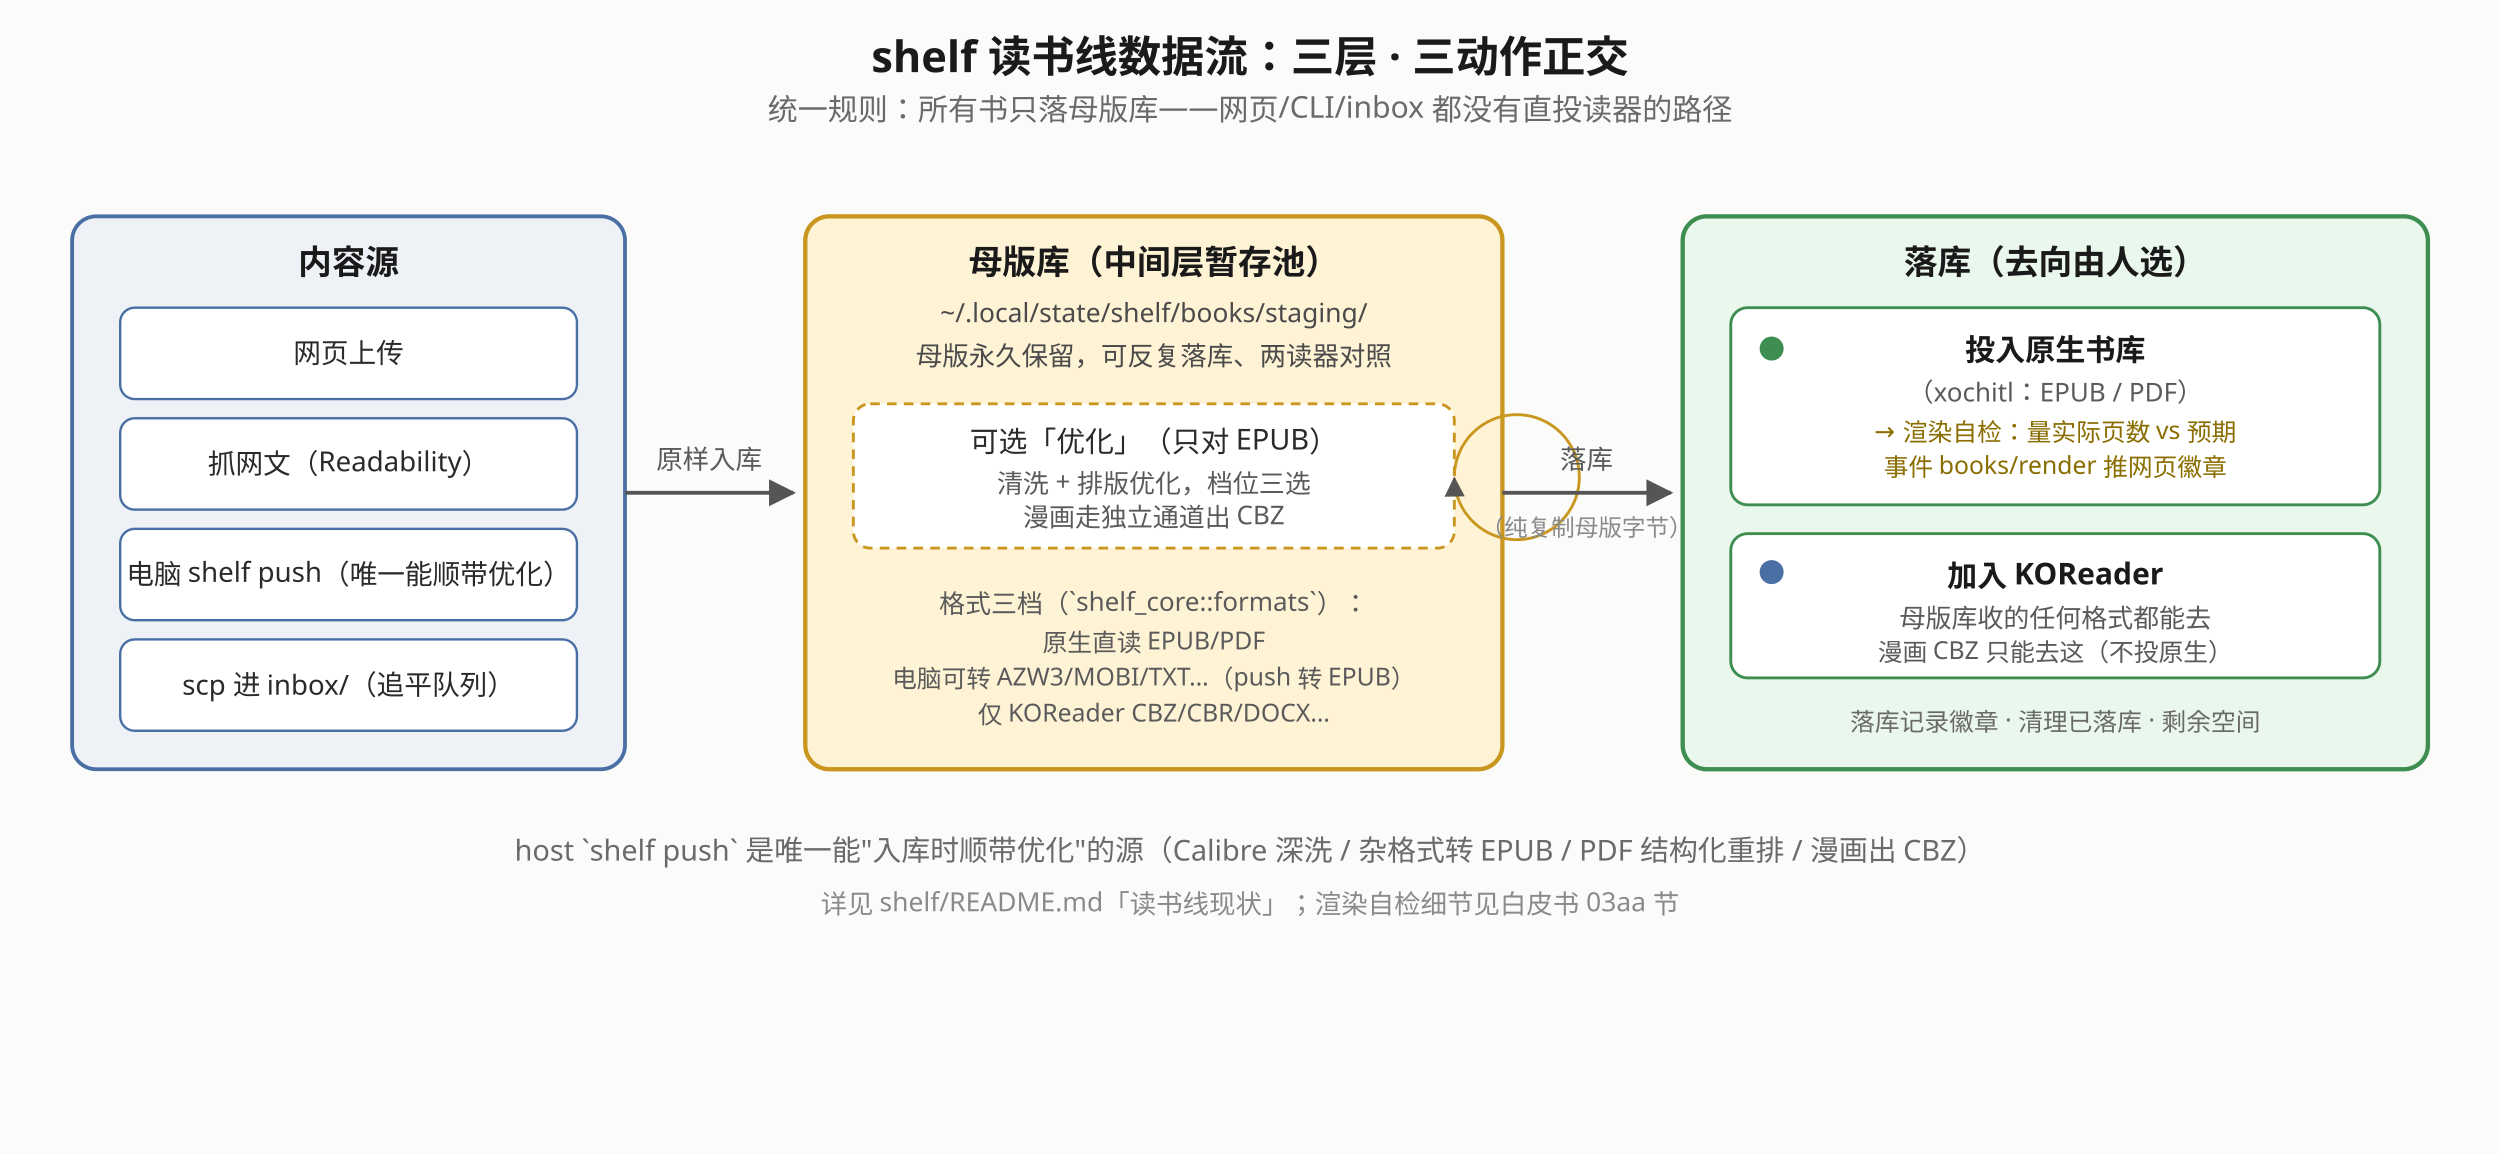
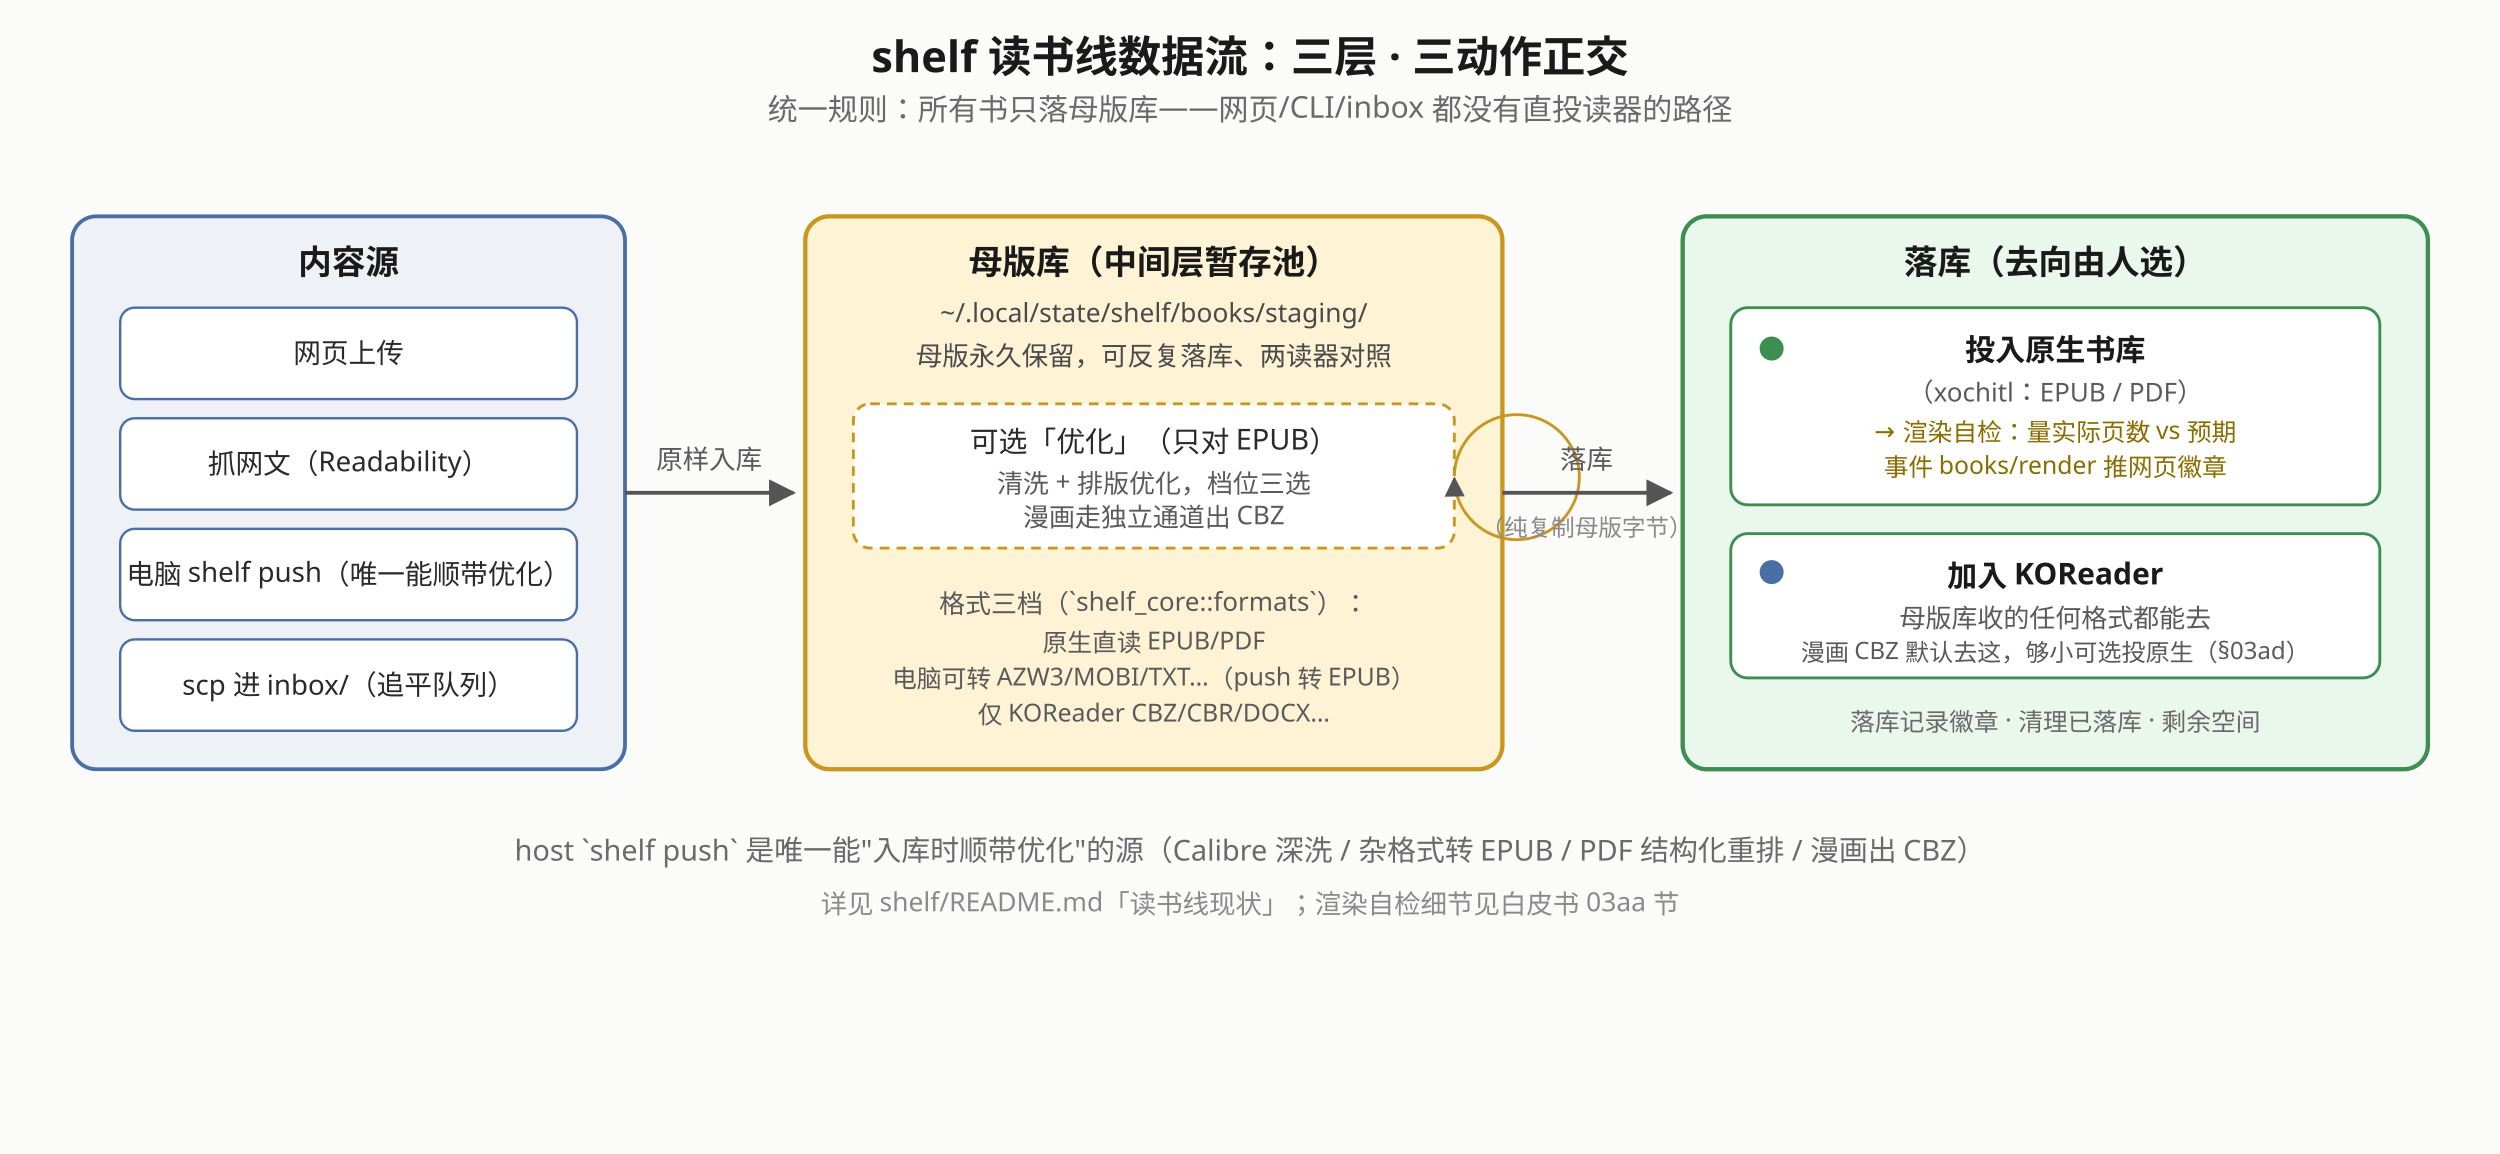
<svg xmlns="http://www.w3.org/2000/svg" viewBox="0 0 1040 480" font-family="sans-serif">
  <defs>
    <marker id="arrow2" viewBox="0 0 10 10" refX="9" refY="5" markerWidth="7" markerHeight="7" orient="auto-start-reverse">
      <path d="M0,0 L10,5 L0,10 z" fill="#555" />
    </marker>
  </defs>
  <rect x="0" y="0" width="1040" height="480" fill="#fbfbfa" />
  <text x="520" y="30" text-anchor="middle" font-size="18" font-weight="bold" fill="#1a1a1a">shelf 读书线数据流：三层 · 三动作正交</text>
  <text x="520" y="50" text-anchor="middle" font-size="12.5" fill="#6a6a6a">统一规则：所有书只落母版库——网页/CLI/inbox 都没有直投读器的路径</text>
  <rect x="30" y="90" width="230" height="230" rx="10" fill="#eef2f7" stroke="#4a6fa5" stroke-width="1.6" />
  <text x="145" y="114" text-anchor="middle" font-size="14" font-weight="bold" fill="#1a1a1a">内容源</text>
  <rect x="50" y="128" width="190" height="38" rx="6" fill="#ffffff" stroke="#4a6fa5" stroke-width="1" />
  <text x="145" y="151" text-anchor="middle" font-size="11.5" fill="#2a2a2a">网页上传</text>
  <rect x="50" y="174" width="190" height="38" rx="6" fill="#ffffff" stroke="#4a6fa5" stroke-width="1" />
  <text x="145" y="197" text-anchor="middle" font-size="11.5" fill="#2a2a2a">抓网文（Readability）</text>
  <rect x="50" y="220" width="190" height="38" rx="6" fill="#ffffff" stroke="#4a6fa5" stroke-width="1" />
  <text x="145" y="243" text-anchor="middle" font-size="11.5" fill="#2a2a2a">电脑 shelf push（唯一能顺带优化）</text>
  <rect x="50" y="266" width="190" height="38" rx="6" fill="#ffffff" stroke="#4a6fa5" stroke-width="1" />
  <text x="145" y="289" text-anchor="middle" font-size="11.5" fill="#2a2a2a">scp 进 inbox/（追平队列）</text>
  <line x1="260" y1="205" x2="330" y2="205" stroke="#555" stroke-width="1.6" marker-end="url(#arrow2)" />
  <text x="295" y="195" text-anchor="middle" font-size="11" fill="#5a5a5a">原样入库</text>
  <rect x="335" y="90" width="290" height="230" rx="10" fill="#fff3d6" stroke="#c9971f" stroke-width="1.8" />
  <text x="480" y="114" text-anchor="middle" font-size="14" font-weight="bold" fill="#1a1a1a">母版库（中间层暂存池）</text>
  <text x="480" y="134" text-anchor="middle" font-size="11" fill="#4a4a4a">~/.local/state/shelf/books/staging/</text>
  <text x="480" y="152" text-anchor="middle" font-size="11" fill="#4a4a4a">母版永久保留，可反复落库、两读器对照</text>
  <rect x="355" y="168" width="250" height="60" rx="7" fill="#ffffff" stroke="#c9971f" stroke-width="1.2" stroke-dasharray="4 3" />
  <text x="480" y="188" text-anchor="middle" font-size="12" fill="#2a2a2a">可选「优化」（只对 EPUB）</text>
  <text x="480" y="205" text-anchor="middle" font-size="10.8" fill="#5a5a5a">清洗 + 排版优化，档位三选</text>
  <text x="480" y="219" text-anchor="middle" font-size="10.8" fill="#5a5a5a">漫画走独立通道出 CBZ</text>
  <path d="M 605 198 A 26 26 0 1 1 605 199" fill="none" stroke="#c9971f" stroke-width="1.2" marker-end="url(#arrow2)" />
  <text x="480" y="255" text-anchor="middle" font-size="10.8" fill="#5a5a5a">格式三档（`shelf_core::formats`）：</text>
  <text x="480" y="271" text-anchor="middle" font-size="10.3" fill="#5a5a5a">原生直读 EPUB/PDF</text>
  <text x="480" y="286" text-anchor="middle" font-size="10.3" fill="#5a5a5a">电脑可转 AZW3/MOBI/TXT…（push 转 EPUB）</text>
  <text x="480" y="301" text-anchor="middle" font-size="10.3" fill="#5a5a5a">仅 KOReader CBZ/CBR/DOCX…</text>
  <line x1="625" y1="205" x2="695" y2="205" stroke="#555" stroke-width="1.6" marker-end="url(#arrow2)" />
  <text x="660" y="195" text-anchor="middle" font-size="11" fill="#5a5a5a">落库</text>
  <text x="660" y="223" text-anchor="middle" font-size="9.8" fill="#8a8a8a">（纯复制母版字节）</text>
  <rect x="700" y="90" width="310" height="230" rx="10" fill="#eaf7ec" stroke="#3e8e51" stroke-width="1.8" />
  <text x="855" y="114" text-anchor="middle" font-size="14" font-weight="bold" fill="#1a1a1a">落库（去向由人选）</text>
  <rect x="720" y="128" width="270" height="82" rx="7" fill="#ffffff" stroke="#3e8e51" stroke-width="1.2" />
  <circle cx="737" cy="145" r="5" fill="#3e8e51" />
  <text x="855" y="150" text-anchor="middle" font-size="12.5" font-weight="bold" fill="#1a1a1a">投入原生书库</text>
  <text x="855" y="167" text-anchor="middle" font-size="10.8" fill="#5a5a5a">（xochitl：EPUB / PDF）</text>
  <text x="855" y="183" text-anchor="middle" font-size="10.3" fill="#8a6d00">→ 渲染自检：量实际页数 vs 预期</text>
  <text x="855" y="198" text-anchor="middle" font-size="10.3" fill="#8a6d00">事件 books/render 推网页徽章</text>
  <rect x="720" y="222" width="270" height="60" rx="7" fill="#ffffff" stroke="#3e8e51" stroke-width="1.2" />
  <circle cx="737" cy="238" r="5" fill="#4a6fa5" />
  <text x="855" y="244" text-anchor="middle" font-size="12.5" font-weight="bold" fill="#1a1a1a">加入 KOReader</text>
  <text x="855" y="261" text-anchor="middle" font-size="10.8" fill="#5a5a5a">母版库收的任何格式都能去</text>
-   <text x="855" y="275" text-anchor="middle" font-size="10.3" fill="#5a5a5a">漫画 CBZ 只能去这（不投原生）</text>
+   <text x="855" y="275" text-anchor="middle" font-size="10" fill="#5a5a5a">漫画 CBZ 默认去这，够小可选投原生（§03ad）</text>
  <text x="855" y="304" text-anchor="middle" font-size="10.3" fill="#6a6a6a">落库记录徽章 · 清理已落库 · 剩余空间</text>
  <text x="520" y="358" text-anchor="middle" font-size="12" fill="#6a6a6a">host `shelf push` 是唯一能"入库时顺带优化"的源（Calibre 深洗 / 杂格式转 EPUB / PDF 结构化重排 / 漫画出 CBZ）</text>
  <text x="520" y="380" text-anchor="middle" font-size="11" fill="#8a8a8a">详见 shelf/README.md「读书线现状」；渲染自检细节见白皮书 03aa 节</text>
</svg>
